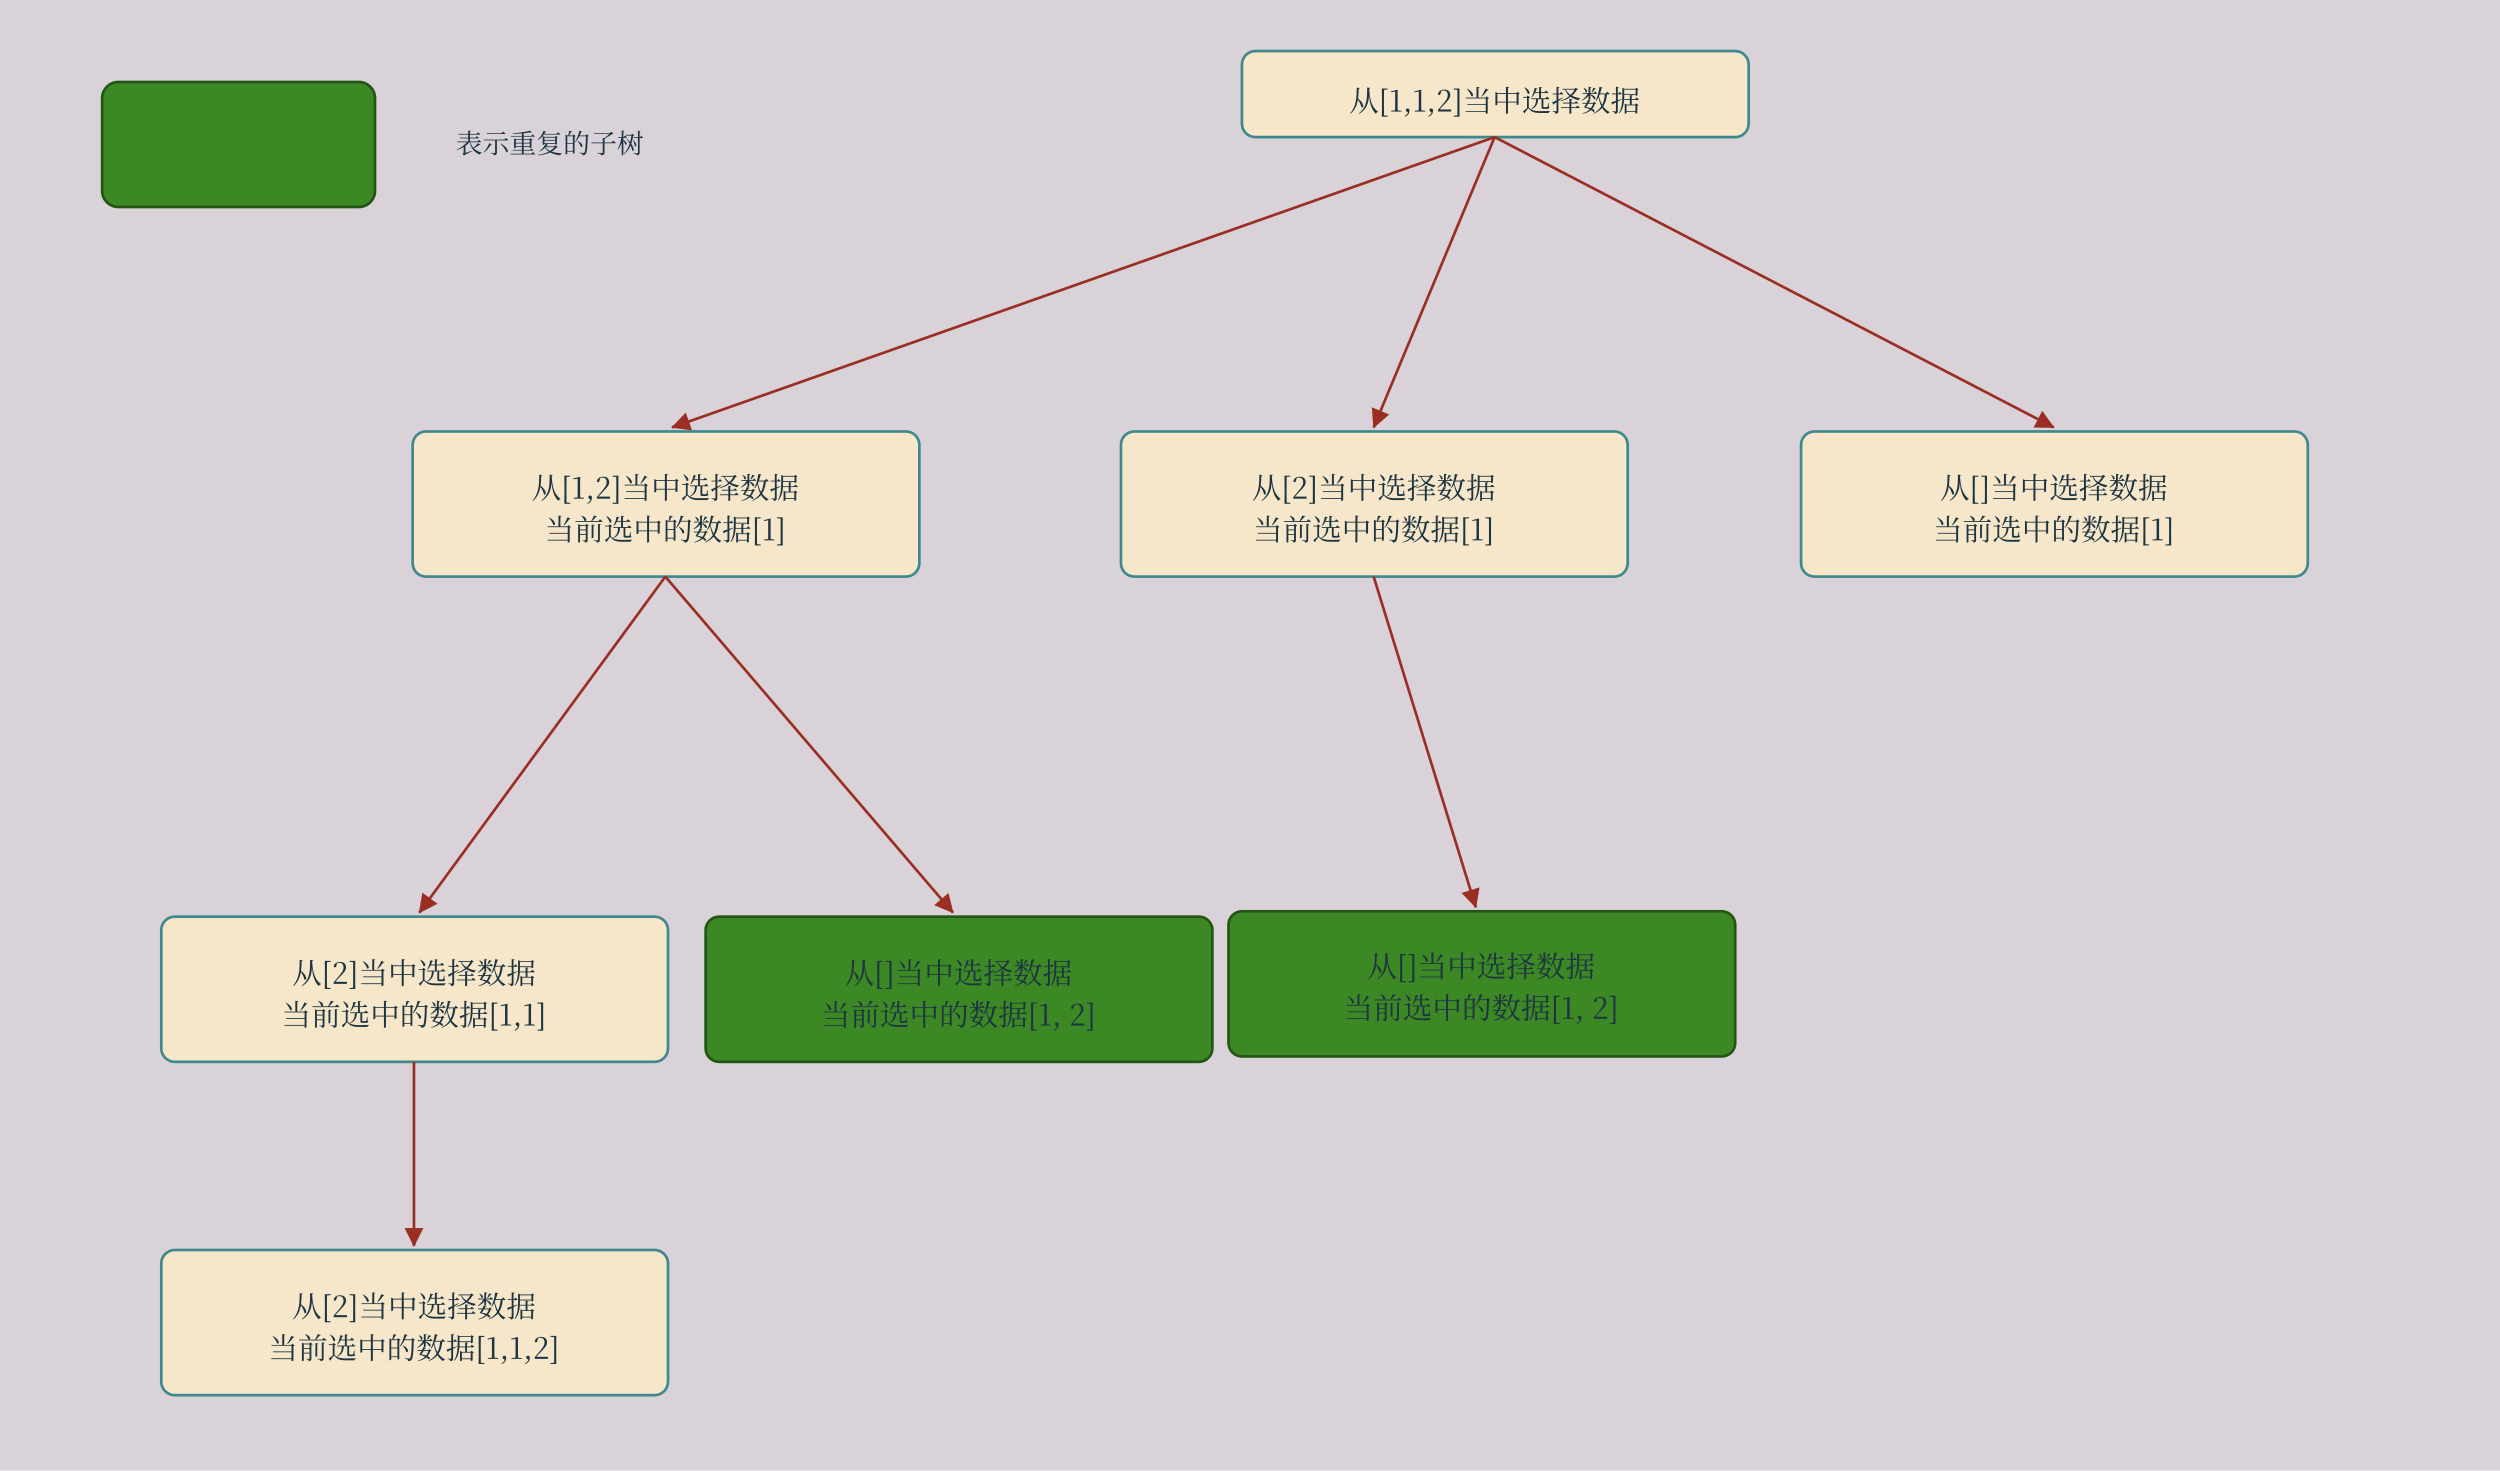
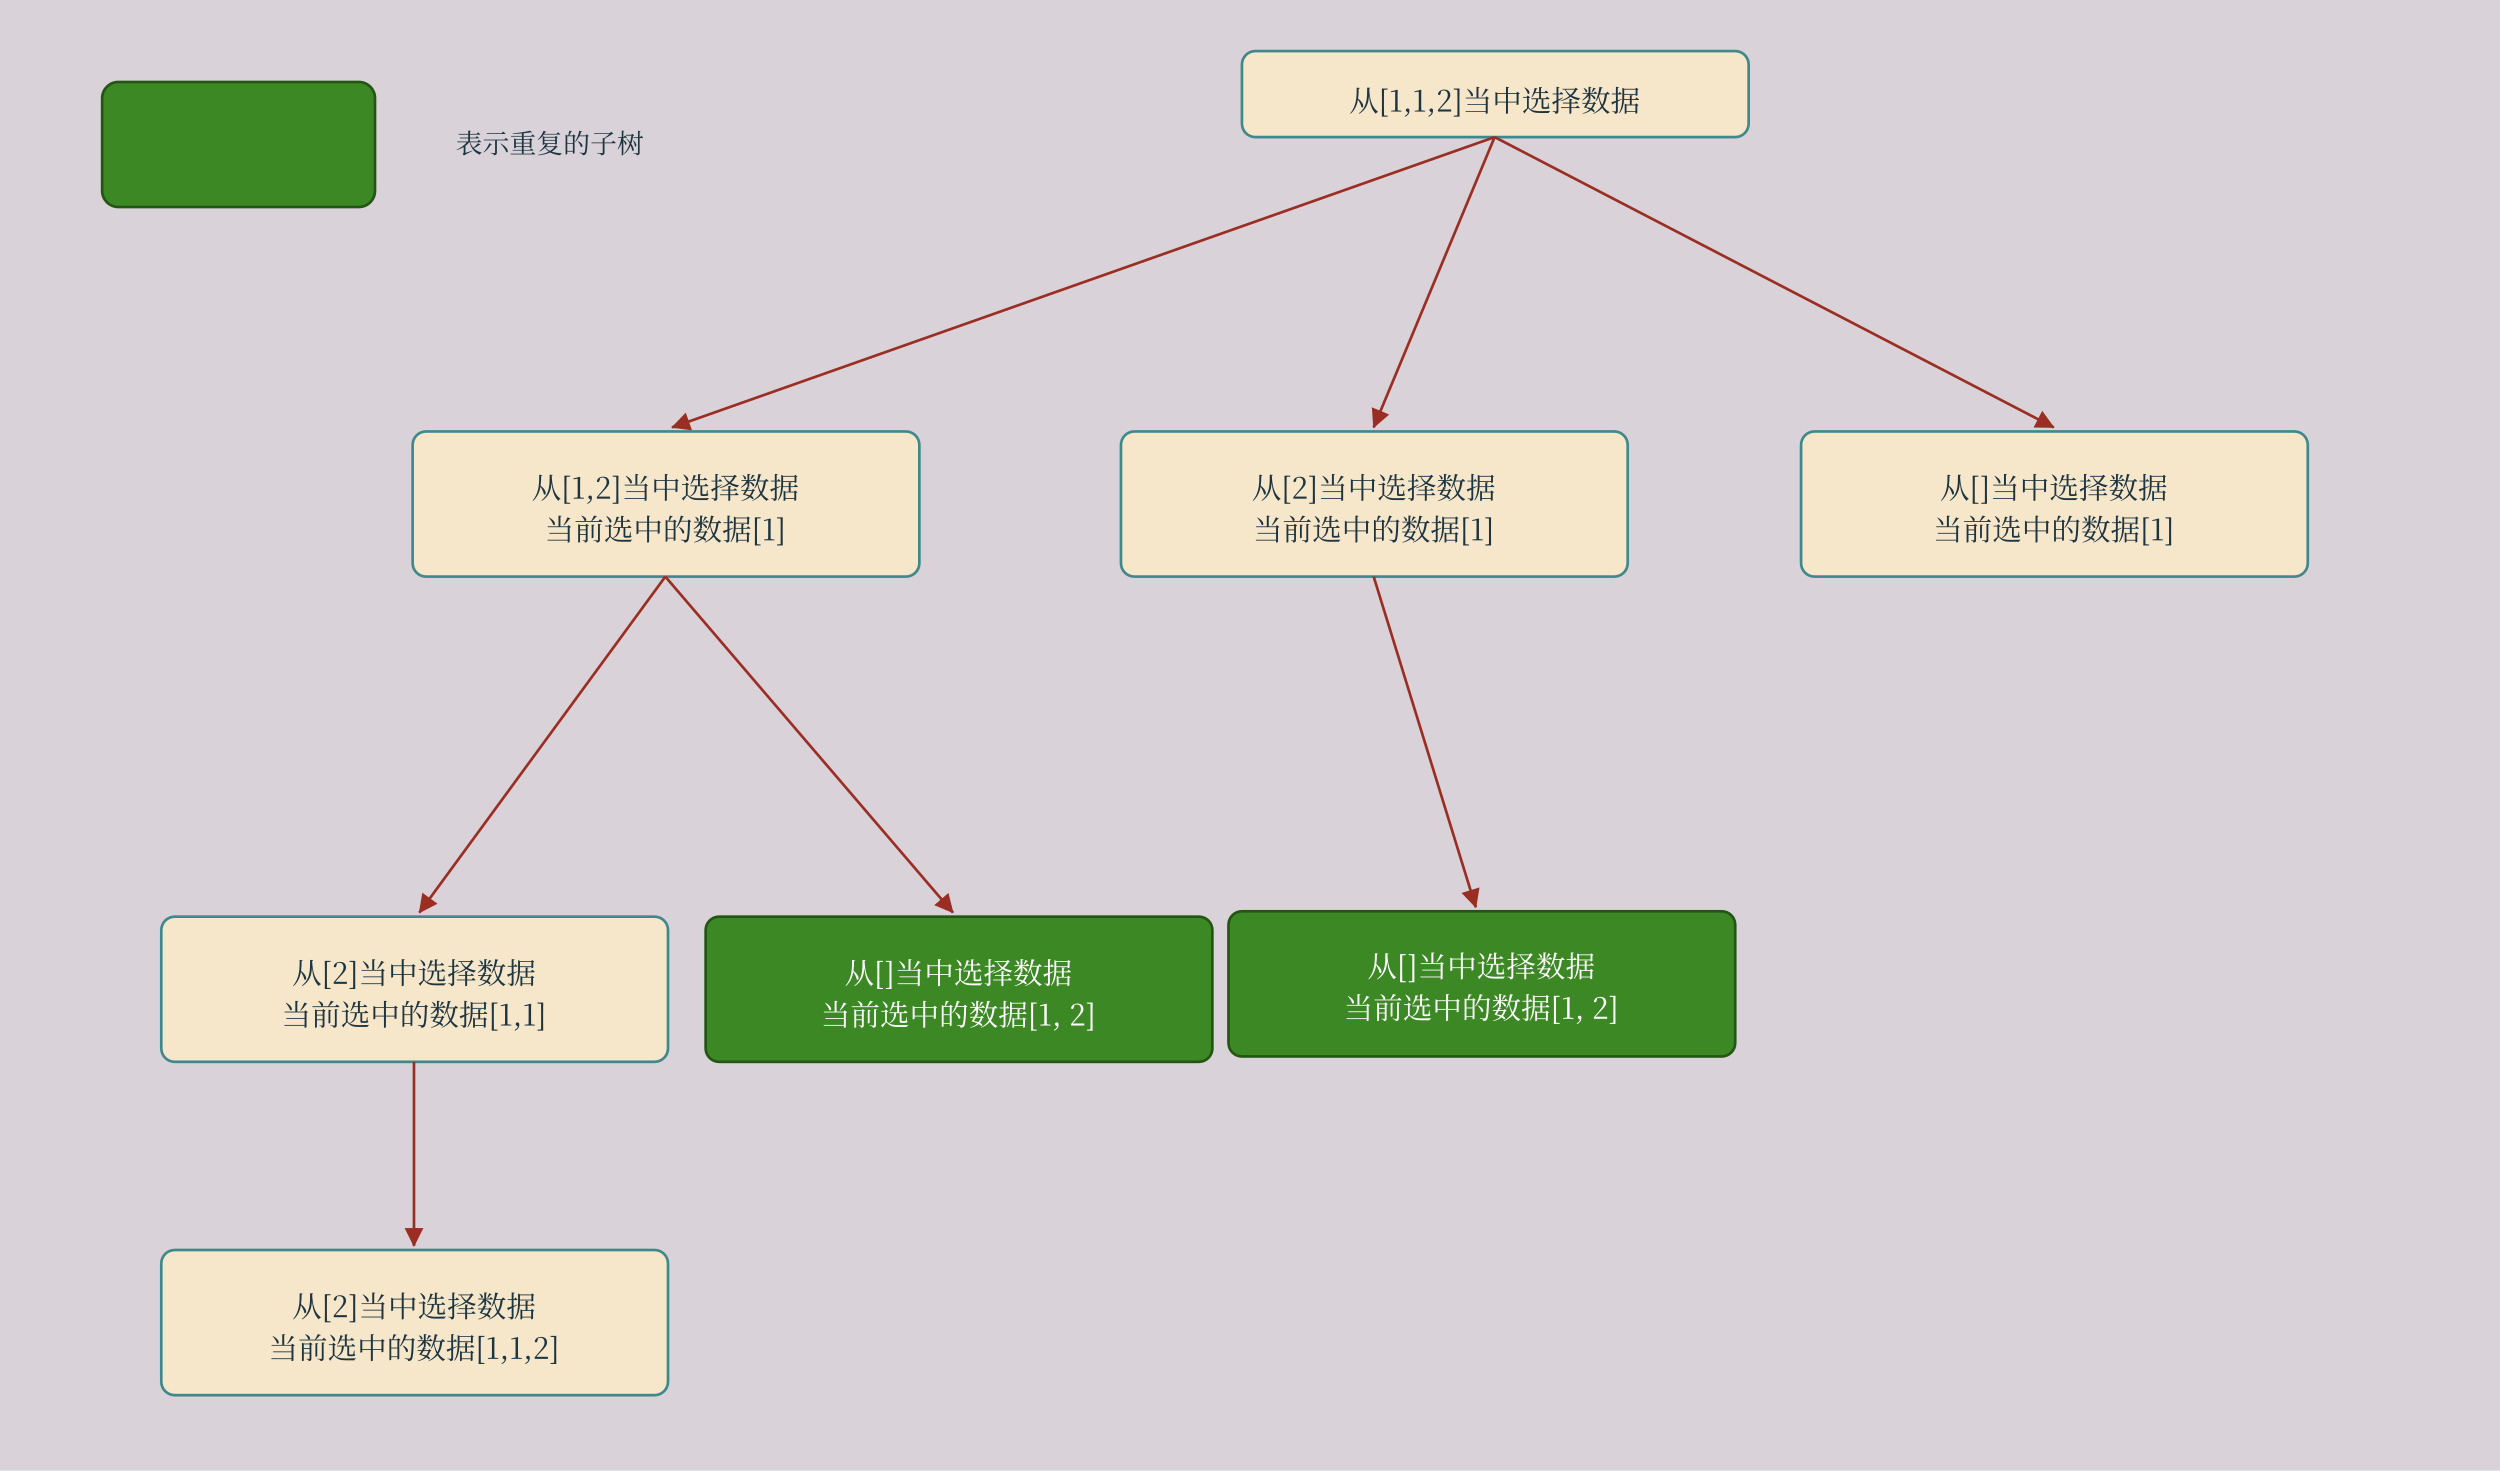
<svg xmlns="http://www.w3.org/2000/svg" viewBox="0 0 1860 1094" role="img" aria-label="选择数据的递归树：从[1,1,2]出发逐层挑选，右下两棵绿色的子树是重复计算的部分" font-family="Seaford, 'Songti SC', STSong, SimSun, 'Noto Serif CJK SC', Palatino, 'Source Serif Pro', serif">
  <defs>
    <marker id="arrow-18" viewBox="0 0 10 10" refX="9.5" refY="5" markerWidth="7" markerHeight="7" orient="auto-start-reverse">
      <path d="M0,0 L10,5 L0,10 z" fill="#9a2e23" />
    </marker>
  </defs>
  <rect x="0" y="0" width="1860" height="1094" fill="#d9d2d8" />
  <rect x="76" y="61" width="203" height="93" rx="12" fill="#3c8825" stroke="#235614" stroke-width="2" />
  <text x="339" y="114" font-size="20" fill="#1d3541">表示重复的子树</text>
  <g stroke="#3f898c" stroke-width="2">
    <rect x="924" y="38" width="377" height="64" rx="10" fill="#f6e6ca" />
    <rect x="307" y="321" width="377" height="108" rx="10" fill="#f6e6ca" />
    <rect x="834" y="321" width="377" height="108" rx="10" fill="#f6e6ca" />
    <rect x="1340" y="321" width="377" height="108" rx="10" fill="#f6e6ca" />
    <rect x="120" y="682" width="377" height="108" rx="10" fill="#f6e6ca" />
    <rect x="120" y="930" width="377" height="108" rx="10" fill="#f6e6ca" />
  </g>
  <g stroke="#235614" stroke-width="2">
    <rect x="525" y="682" width="377" height="108" rx="10" fill="#3c8825" />
    <rect x="914" y="678" width="377" height="108" rx="10" fill="#3c8825" />
  </g>
  <g font-size="22" text-anchor="middle" fill="#1d3541">
    <text x="1112" y="83">从[1,1,2]当中选择数据</text>
    <text x="495" y="371">从[1,2]当中选择数据</text>
    <text x="495" y="402">当前选中的数据[1]</text>
    <text x="1022" y="371">从[2]当中选择数据</text>
    <text x="1022" y="402">当前选中的数据[1]</text>
    <text x="1528" y="371">从[]当中选择数据</text>
    <text x="1528" y="402">当前选中的数据[1]</text>
    <text x="308" y="732">从[2]当中选择数据</text>
    <text x="308" y="763">当前选中的数据[1,1]</text>
+   </g>
+   <g font-size="22" text-anchor="middle" fill="#ffffff">
    <text x="713" y="732">从[]当中选择数据</text>
    <text x="713" y="763">当前选中的数据[1, 2]</text>
    <text x="1102" y="727">从[]当中选择数据</text>
    <text x="1102" y="758">当前选中的数据[1, 2]</text>
+   </g>
+   <g font-size="22" text-anchor="middle" fill="#1d3541">
    <text x="308" y="980">从[2]当中选择数据</text>
    <text x="308" y="1011">当前选中的数据[1,1,2]</text>
  </g>
  <g fill="none" stroke="#9a2e23" stroke-width="2" marker-end="url(#arrow-18)">
    <path d="M1112 102 L500 318" />
    <path d="M1112 102 L1022 318" />
    <path d="M1112 102 L1528 318" />
    <path d="M495 429 L312 679" />
    <path d="M495 429 L709 679" />
    <path d="M1022 429 L1098 675" />
    <path d="M308 790 L308 927" />
  </g>
</svg>
